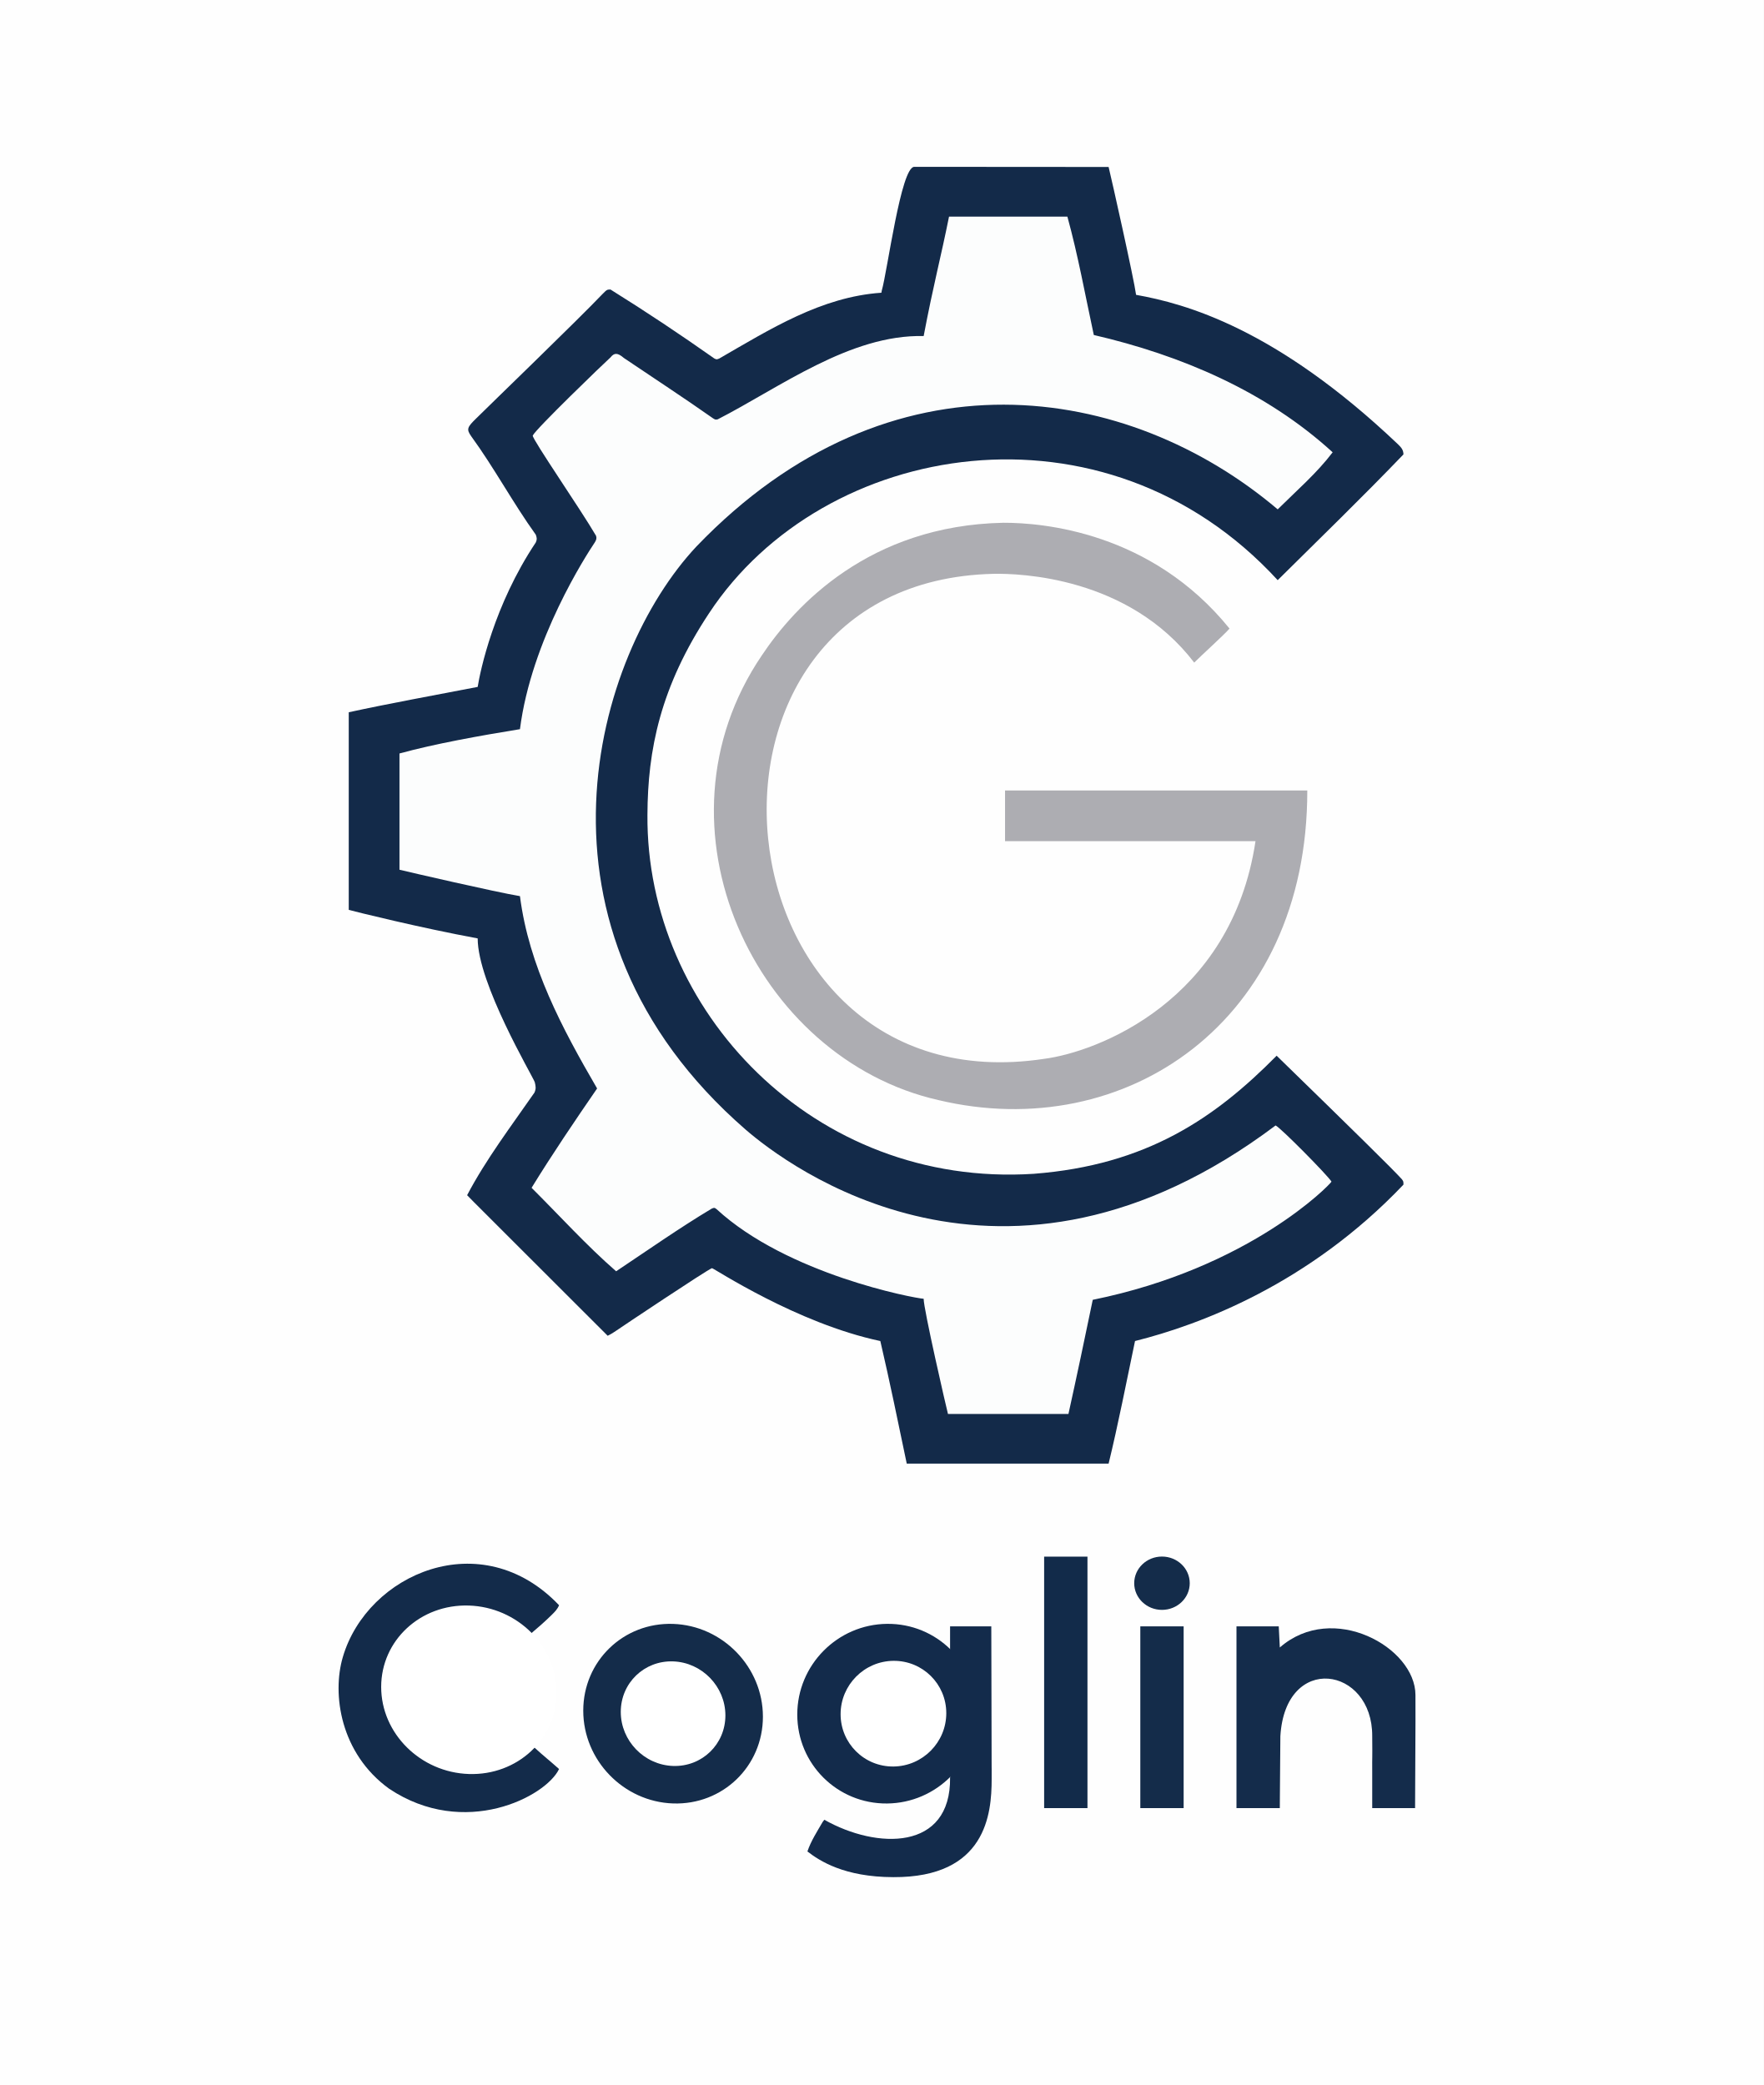
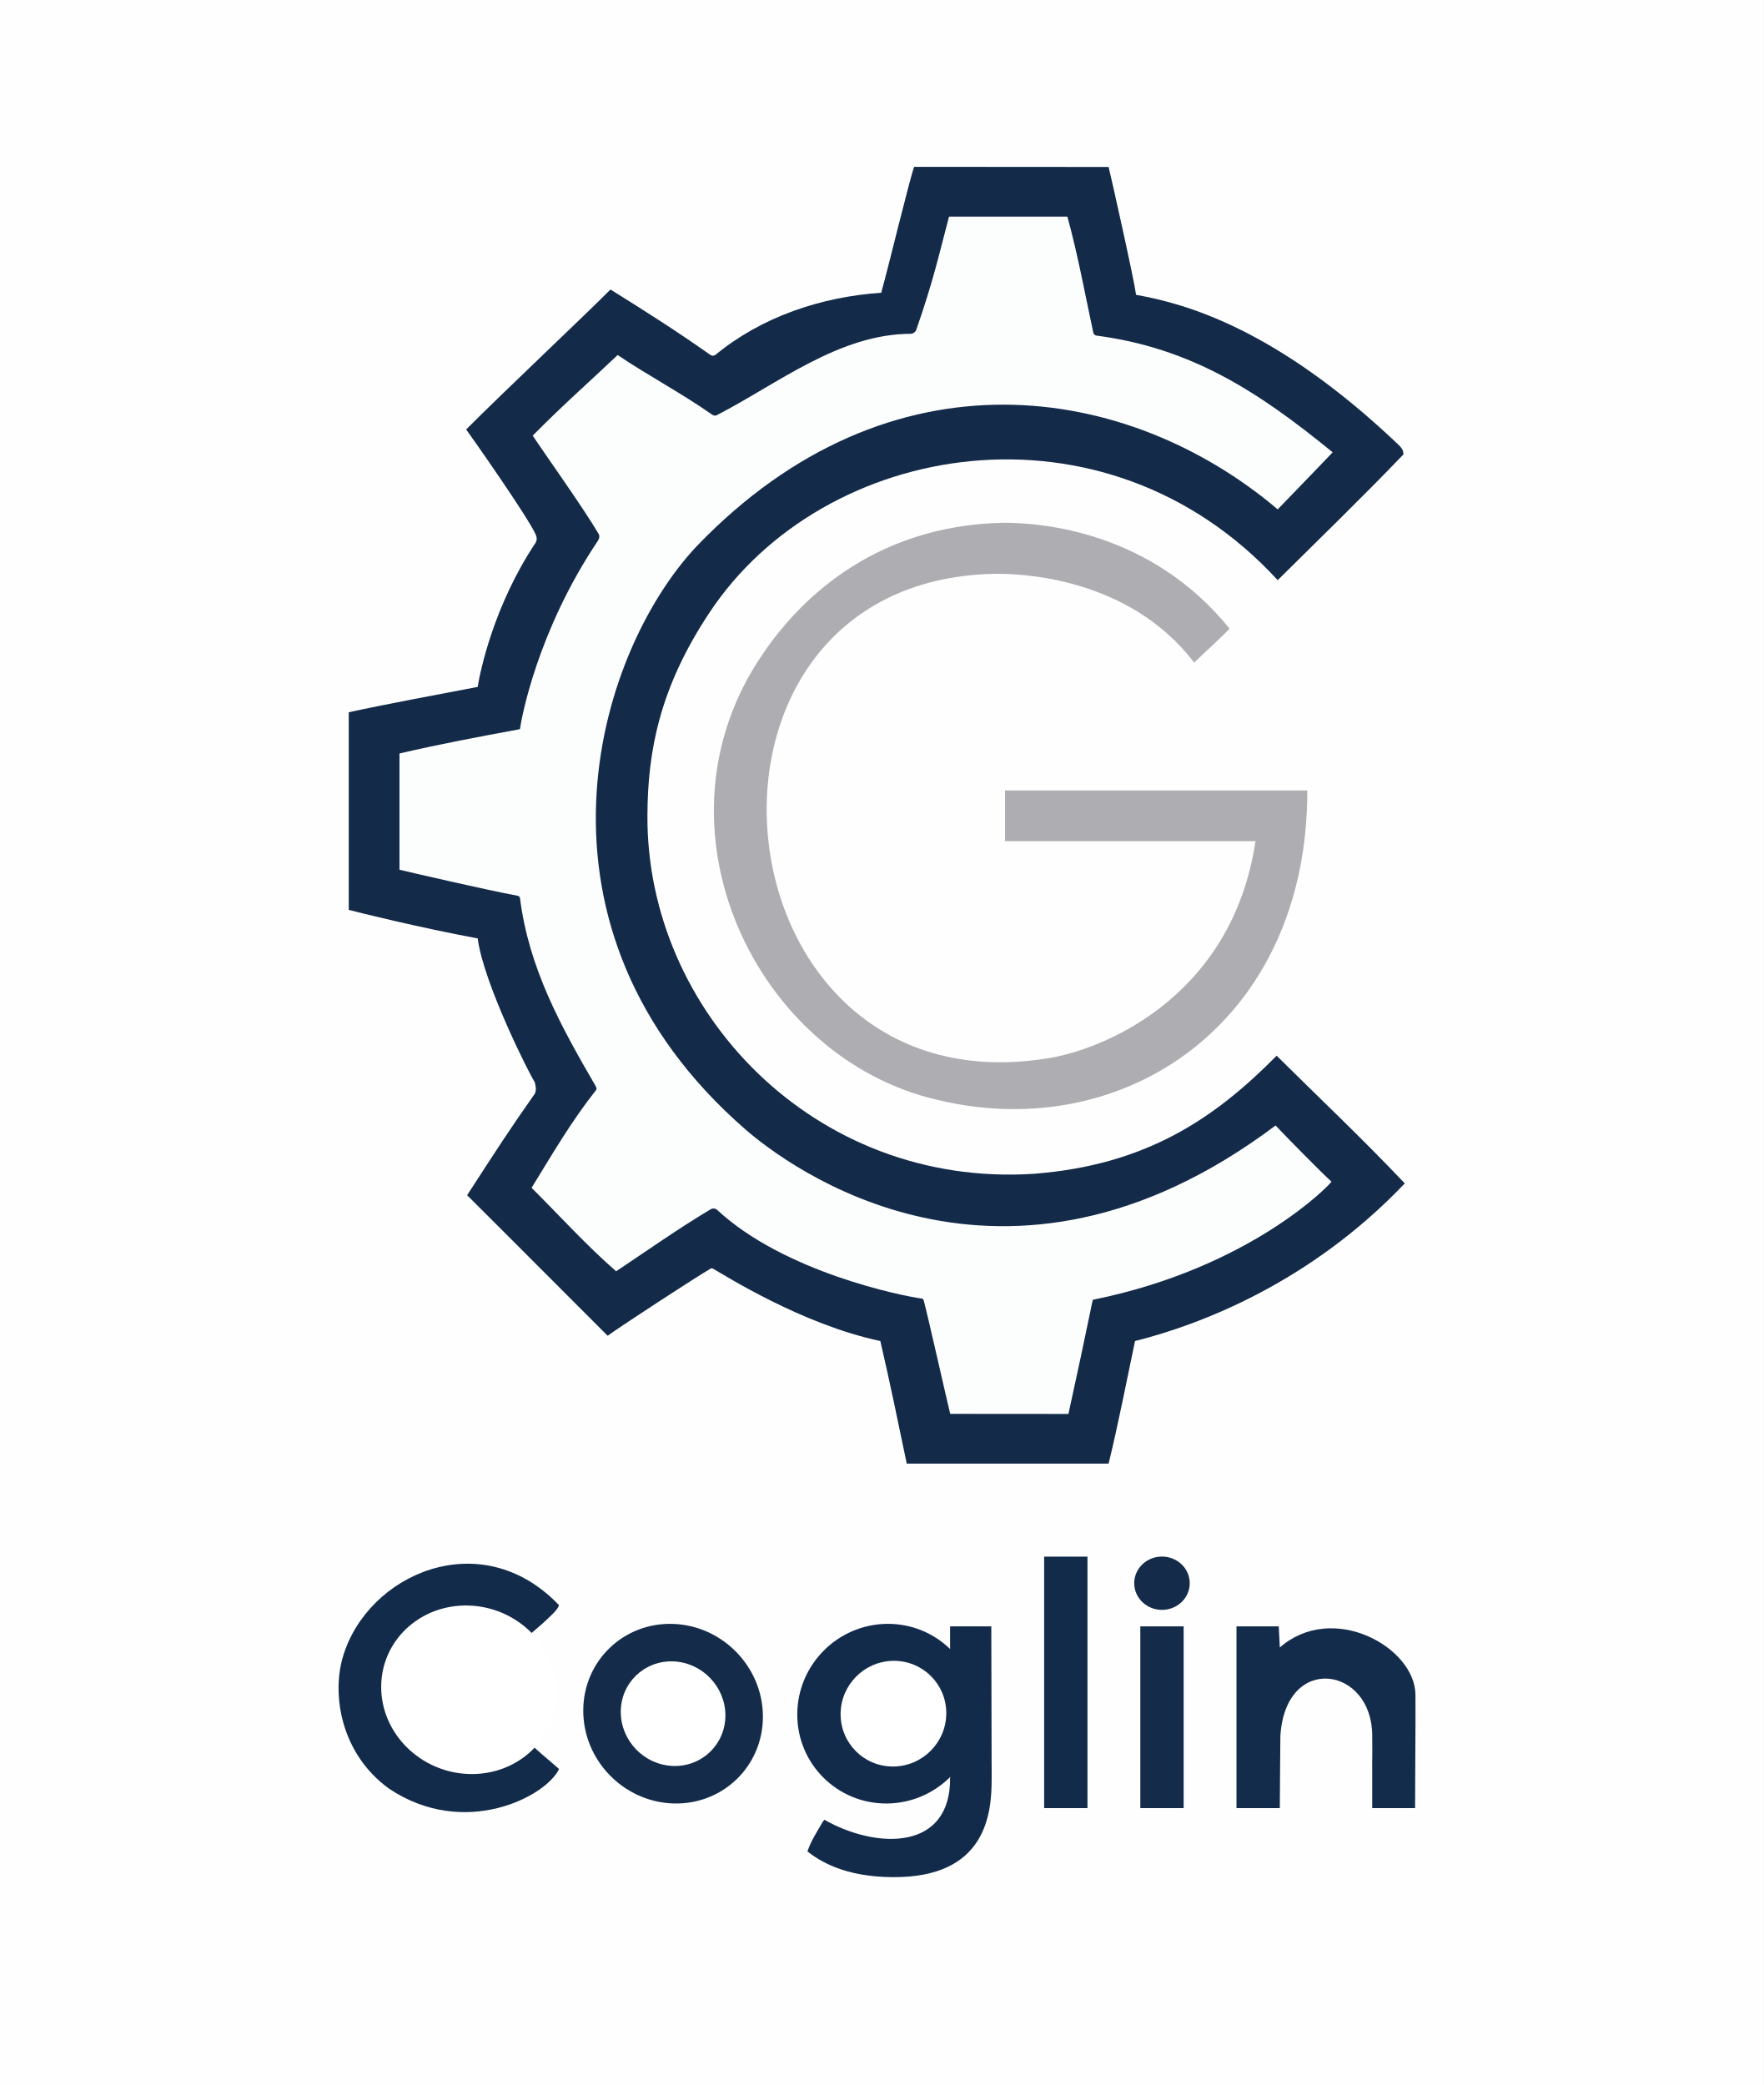
<svg xmlns="http://www.w3.org/2000/svg" version="1.1" width="1669" height="1973" id="svg251">
  <defs id="defs251" />
  <path d="M0 0 C550.77 0 1101.54 0 1669 0 C1669 651.09 1669 1302.18 1669 1973 C1118.23 1973 567.46 1973 0 1973 C0 1321.91 0 670.82 0 0 Z " fill="#FEFEFE" id="path1" transform="translate(0,0)" />
-   <path d="m 0,0 c 61.308,0.06 122.616,0.072 183.924,0.129 2.467,9.8 24.11,106.418 26,121 46.62,8.326 132.238,31.597 247.748,141.345 3.141,3.098 5.145,5.168 5.252,9.655 -38.794,40.389 -79.194,79.545 -119,119 -163.516,-178.092 -429.903,-132.84 -538,31.188 -46.19,69.683 -58.15,129.555 -58.375,191 -1.378,184.839 157.337,352.991 365.529,339.565 106.681,-8.236 171.38,-52.549 229.846,-111.752 71.679,69.817 110.692,108.129 118.609,117.027 1.391,1.973 1.391,1.973 1.391,4.973 -89.473,94.078 -192.295,132.556 -254,148 l -0.415,1.976 c -7.573,36.031 -15.534,76.939 -24.585,114.025 h -191 c -8.104,-38.708 -16.022,-77.481 -25,-116 -79.384,-16.79 -157.808,-69.12 -159.327,-68.961 -4.956,1.782 -86.093,56.025 -89.959,58.741 -2.828,1.979 -5.607,3.721 -8.714,5.22 -100.707,-100.707 -132.722,-132.43 -133,-133 17.954,-34.133 41.677,-65.313 63.715,-97.092 1.662,-3.762 1.243,-5.956 0.285,-9.908 -2.439,-6.575 -54,-93.301 -54,-136 -54.871,-10.136 -115.615,-25.259 -122,-27 v -187 c 36.411,-7.946 82.537,-16.39 122,-24 2.392,-15.097 15.363,-77.356 54.992,-136.707 1.301,-2.959 1.039,-4.255 0.008,-7.293 -21.701,-30.191 -39.33,-63.292 -61.244,-93.346 -4.612,-6.604 -3.528,-8.53 4.834,-16.705 9.793,-9.779 97.907,-94.885 119.475,-117.668 4.241,-4.268 4.241,-4.268 7.587,-4.332 33.353,20.761 66.089,42.567 98.192,65.219 2.202,1.098 2.202,1.098 4.728,0.096 48.151,-27.756 96.606,-58.406 153.429,-62.264 l 0.345,-1.969 C -25.341,98.664 -12.579,0.185 0,0 Z" fill="#132a49" id="path2" transform="translate(865.0758,157.8709)" />
-   <path d="m 0,0 h 112 c 10.131,36.79 16.929,74.653 25,112 82.662,19.184 162.843,53.298 226,111 -14.903,19.692 -34.427,36.55 -52,54 -141.161,-119.565 -366.273,-156.285 -549.914,35.027 -96.362,102.677 -172.514,361.493 46.382,551.84 C -153.994,897.29 50.911,1054.024 309,860 c 4.581,1.921 49.46,47.354 52.903,53.161 C 360.45,916.119 284.175,994.924 136,1025 c -7.467,36.042 -15.058,72.059 -23,108 H -1 c -1.611,-6.04 -23.224,-100.043 -23,-109 -8.825,-0.494 -129.034,-23.099 -196.001,-84.844 -1.998,-1.467 -1.998,-1.467 -4.484,-0.502 -30.932,18.544 -60.504,39.344 -90.515,59.347 -28.278,-24.668 -53.418,-52.555 -80,-79 19.634,-31.941 40.743,-63.086 62,-94 -32.992,-56.751 -64.563,-115.817 -73,-182 -22.788,-3.772 -106.693,-23.173 -114,-25 V 508 c 33.659,-9.213 75.379,-16.708 114,-23 10.772,-84.479 62.727,-164.68 70.905,-176.875 1.4,-2.319 1.838,-3.819 1.095,-6.125 -14.361,-24.686 -60.1,-90.885 -59.915,-94.783 2.393,-5.798 67.544,-68.622 73.587,-74.01 3.484,-4.36 6.54,-4.725 12.687,0.57 28.105,19 56.542,37.504 84.283,57.037 2.231,1.378 2.231,1.378 4.446,1.022 C -160.684,162.06 -93.638,111.302 -24,113 -14.866,64.757 -7.553,37.765 0,0 Z" fill="#fcfdfd" id="path3" transform="translate(898,205)" />
+   <path d="m 0,0 c 61.308,0.06 122.616,0.072 183.924,0.129 2.467,9.8 24.11,106.418 26,121 46.62,8.326 132.238,31.597 247.748,141.345 3.141,3.098 5.145,5.168 5.252,9.655 -38.794,40.389 -79.194,79.545 -119,119 -163.516,-178.092 -429.903,-132.84 -538,31.188 -46.19,69.683 -58.15,129.555 -58.375,191 -1.378,184.839 157.337,352.991 365.529,339.565 106.681,-8.236 171.38,-52.549 229.846,-111.752 40.905,40.586 78.85,76.149 121.25,120.812 -89.473,94.078 -193.545,133.743 -255.25,149.188 l -0.415,1.976 c -7.573,36.031 -15.534,76.939 -24.585,114.025 h -191 c -8.104,-38.708 -16.022,-77.481 -25,-116 -74.304,-15.715 -147.766,-62.568 -158.111,-68.369 -0.707,-0.397 -1.238,-0.818 -2.56,-0.122 -14.483,8.42 -85.499,54.767 -97.329,63.492 -100.707,-100.707 -129.972,-130.149 -133,-133 27.329,-42.133 40.53,-62.752 64.069,-96.031 1.662,-3.762 0.889,-7.017 -0.069,-10.969 -4.189,-5.825 -48.343,-92.948 -54,-136 -54.871,-10.136 -115.615,-25.259 -122,-27 v -187 c 36.411,-7.946 82.537,-16.39 122,-24 2.392,-15.097 15.363,-77.356 54.992,-136.707 1.301,-2.959 1.039,-4.255 0.008,-7.293 -7.628,-17.106 -61.26,-93.309 -65.912,-99.621 37.422,-37.511 113.309,-108.877 136.564,-132.43 33.353,20.761 62.377,39.208 94.479,61.86 2.202,1.098 2.202,1.098 4.728,0.096 43.908,-36.242 100.318,-55.047 157.141,-58.905 l 0.345,-1.969 C -25.341,98.664 -3.387,7.433 0,0 Z" fill="#132a49" id="path2" transform="translate(865.0758,157.8709)" />
+   <path d="m 0,0 h 112 c 9.901,35.958 16.619,72.94 24.454,109.464 0.181,0.846 0.717,2.575 2.844,3.067 C 229.031,124.29 292.419,165.298 363,223 344.347,242.692 329.698,257.55 311,277 169.839,157.435 -55.273,120.715 -238.914,312.027 -335.276,414.705 -411.428,673.52 -192.532,863.867 -153.994,897.29 50.911,1054.024 309,860 c 9,9.7 45.571,46.824 52.903,53.161 -1.452,2.958 -76.994,81.591 -225.169,111.667 -0.864,0.094 -0.838,0.672 -0.89,0.922 C 128.428,1061.542 120.887,1097.309 113,1133 L 1.121,1132.912 C -0.489,1126.872 -21.521,1033.723 -24,1025.375 c -0.765,-1.588 -1.196,-1.481 -2.207,-1.619 -18.704,-2.554 -129.2,-24.835 -192.732,-83.413 -2.123,-2.155 -4.685,-2.28 -7.171,-0.69 -30.932,18.544 -58.879,38.344 -88.89,58.347 -28.278,-24.668 -53.418,-52.555 -80,-79 19.172,-31.189 37.766,-63.085 60.5,-91.817 1.03,-1.302 1.486,-1.941 0.042,-4.591 -32.992,-56.751 -63.042,-111.283 -71.479,-177.466 0.094,-1.765 -1.834,-2.426 -2.838,-2.607 C -434.897,637.815 -512.963,619.759 -520,618 V 508 c 39.227,-9.124 74.736,-15.718 113.445,-22.895 0.407,-0.052 0.582,-0.32 0.6,-0.453 1.155,-8.751 15.98,-91.843 73.61,-177.778 1.4,-2.319 1.838,-3.819 1.095,-6.125 -14.361,-24.686 -53.663,-79.635 -62.665,-93.533 28.988,-29.438 57.835,-54.713 80.352,-76.269 28.105,19 61.214,36.582 88.955,56.116 2.231,1.378 2.231,1.378 4.446,1.022 57.234,-29.267 115.837,-77.162 184.198,-77.231 1.187,-10e-4 4.062,-1.3 4.813,-3.334 C -14.592,59.985 -10.028,37.765 0,0 Z" fill="#fcfdfd" id="path3" transform="translate(898,205)" />
  <path d="m 0,0 c 37.111,-0.097 139.947,8.531 214.039,100.108 -4.009,4.907 -28.575,27.244 -33.414,32.205 -62.167,-81.352 -165.223,-84.487 -190,-84 -316.121,7.499 -268.329,506.665 47.75,459 49.582,-6.303 177.477,-54.185 200.25,-206 h -237 v -48 h 286 c 0.31,218.922 -172.512,335.092 -349,293 -173.308,-39.151 -277.406,-258.696 -167,-421 C -197.086,78.469 -126.977,2.595 0,0 Z" fill="#adadb2" transform="translate(949.375,494.6875)" id="path4" />
  <path d="m 21.286,49.784 c 0.094,4 0.106,27.083 -0.349,107.028 h -40.558 v -34.348 c -0.121,-17.774 0.249,-8.222 0,-33.69 0.463,-66.076 -82.259,-79.136 -86.915,0 -0.018,1.988 -0.172,22.322 -0.269,33.69 -0.097,11.449 -0.18,22.898 -0.258,34.348 h -41 V -15.188 h 40 l 1,20 C -56.996,-39.064 21.279,4.672 21.286,49.784 Z" fill="#142c4b" transform="translate(1318.062,1554.188)" id="path8" />
  <ellipse style="fill:#142c4a;fill-opacity:1;stroke-width:1.095" id="path251" cx="1099.5" cy="1498.171" rx="26.274" ry="25.227" />
  <path d="M0 0 C13.53 0 27.06 0 41 0 C41 56.76 41 113.52 41 172 C27.47 172 13.94 172 0 172 C0 115.24 0 58.48 0 0 Z " fill="#142C4A" id="path12" transform="translate(1079,1539)" />
  <path d="M0 0 C13.53 0 27.06 0 41 0 C41 78.54 41 157.08 41 238 C27.47 238 13.94 238 0 238 C0 159.46 0 80.92 0 0 Z " fill="#122B4A" transform="translate(988,1473)" id="path9" />
  <path d="m 9.844,23.723 v -36.172 h 39 c 0.164,62.368 0.259,88.598 0.282,118.279 0.037,43.095 0.1,-14.736 0.057,26.348 0.017,32.558 -5.158,93.118 -93.089,92.685 -46.397,-0.102 -69.824,-15.45 -81.25,-24.313 3.368,-9.946 9.176,-18.84 14.406,-27.892 l 1.594,-2.108 c 49.765,28.14 119.907,29.579 119,-40 13.281,-59.645 14.018,-59.078 0,-106.827 z" fill="#132b4b" transform="translate(889.1562,1551.449)" id="path5" />
  <ellipse style="fill:#132b4b;fill-opacity:1;stroke-width:1.064" id="path253" cx="839.446" cy="1629.729" rx="85.004" ry="84.996" transform="matrix(0.9999533,-0.00966093,0,1,0,0)" />
  <ellipse style="fill:#ffffff;fill-opacity:1;stroke-width:0.626" id="path253-5" cx="845.446" cy="1629.787" rx="50.002" ry="49.998" transform="matrix(0.9999533,-0.00966092,0,1,0,0)" />
  <ellipse style="fill:#142c4a;fill-opacity:1;stroke-width:0.946" id="path252" cx="637.255" cy="1600.224" rx="85.048" ry="84.952" transform="matrix(0.9994362,0.03357553,0,1,0,0)" />
  <ellipse style="fill:#ffffff;fill-opacity:1;stroke-width:0.551" id="path252-6" cx="637.255" cy="1600.224" rx="49.528" ry="49.472" transform="matrix(0.9994362,0.03357553,0,1,0,0)" />
  <path d="m 45,30 c -1.594,3.912 -4.139,6.372 -7.125,9.312 -6.189,6.108 -13.535,12.541 -20.5,18.375 0,0 -5.575,20.677 4.125,106.812 9.684,8.884 13.726,11.763 23.5,20.5 -12.409,26.186 -89.575,66.257 -160.812,18.625 -46.137,-33.394 -54.197,-89.401 -43.773,-124.631 C -136.43,0.123 -28.37,-47.154 45,30 Z" fill="#132b4a" transform="translate(484,1489)" id="path7" />
  <ellipse style="fill:#ffffff;fill-opacity:1;stroke-width:0.906" id="path252-6-5" cx="443.915" cy="1584.682" rx="83.043" ry="79.705" transform="matrix(0.9994794,0.03226222,0,1,0,0)" />
</svg>
